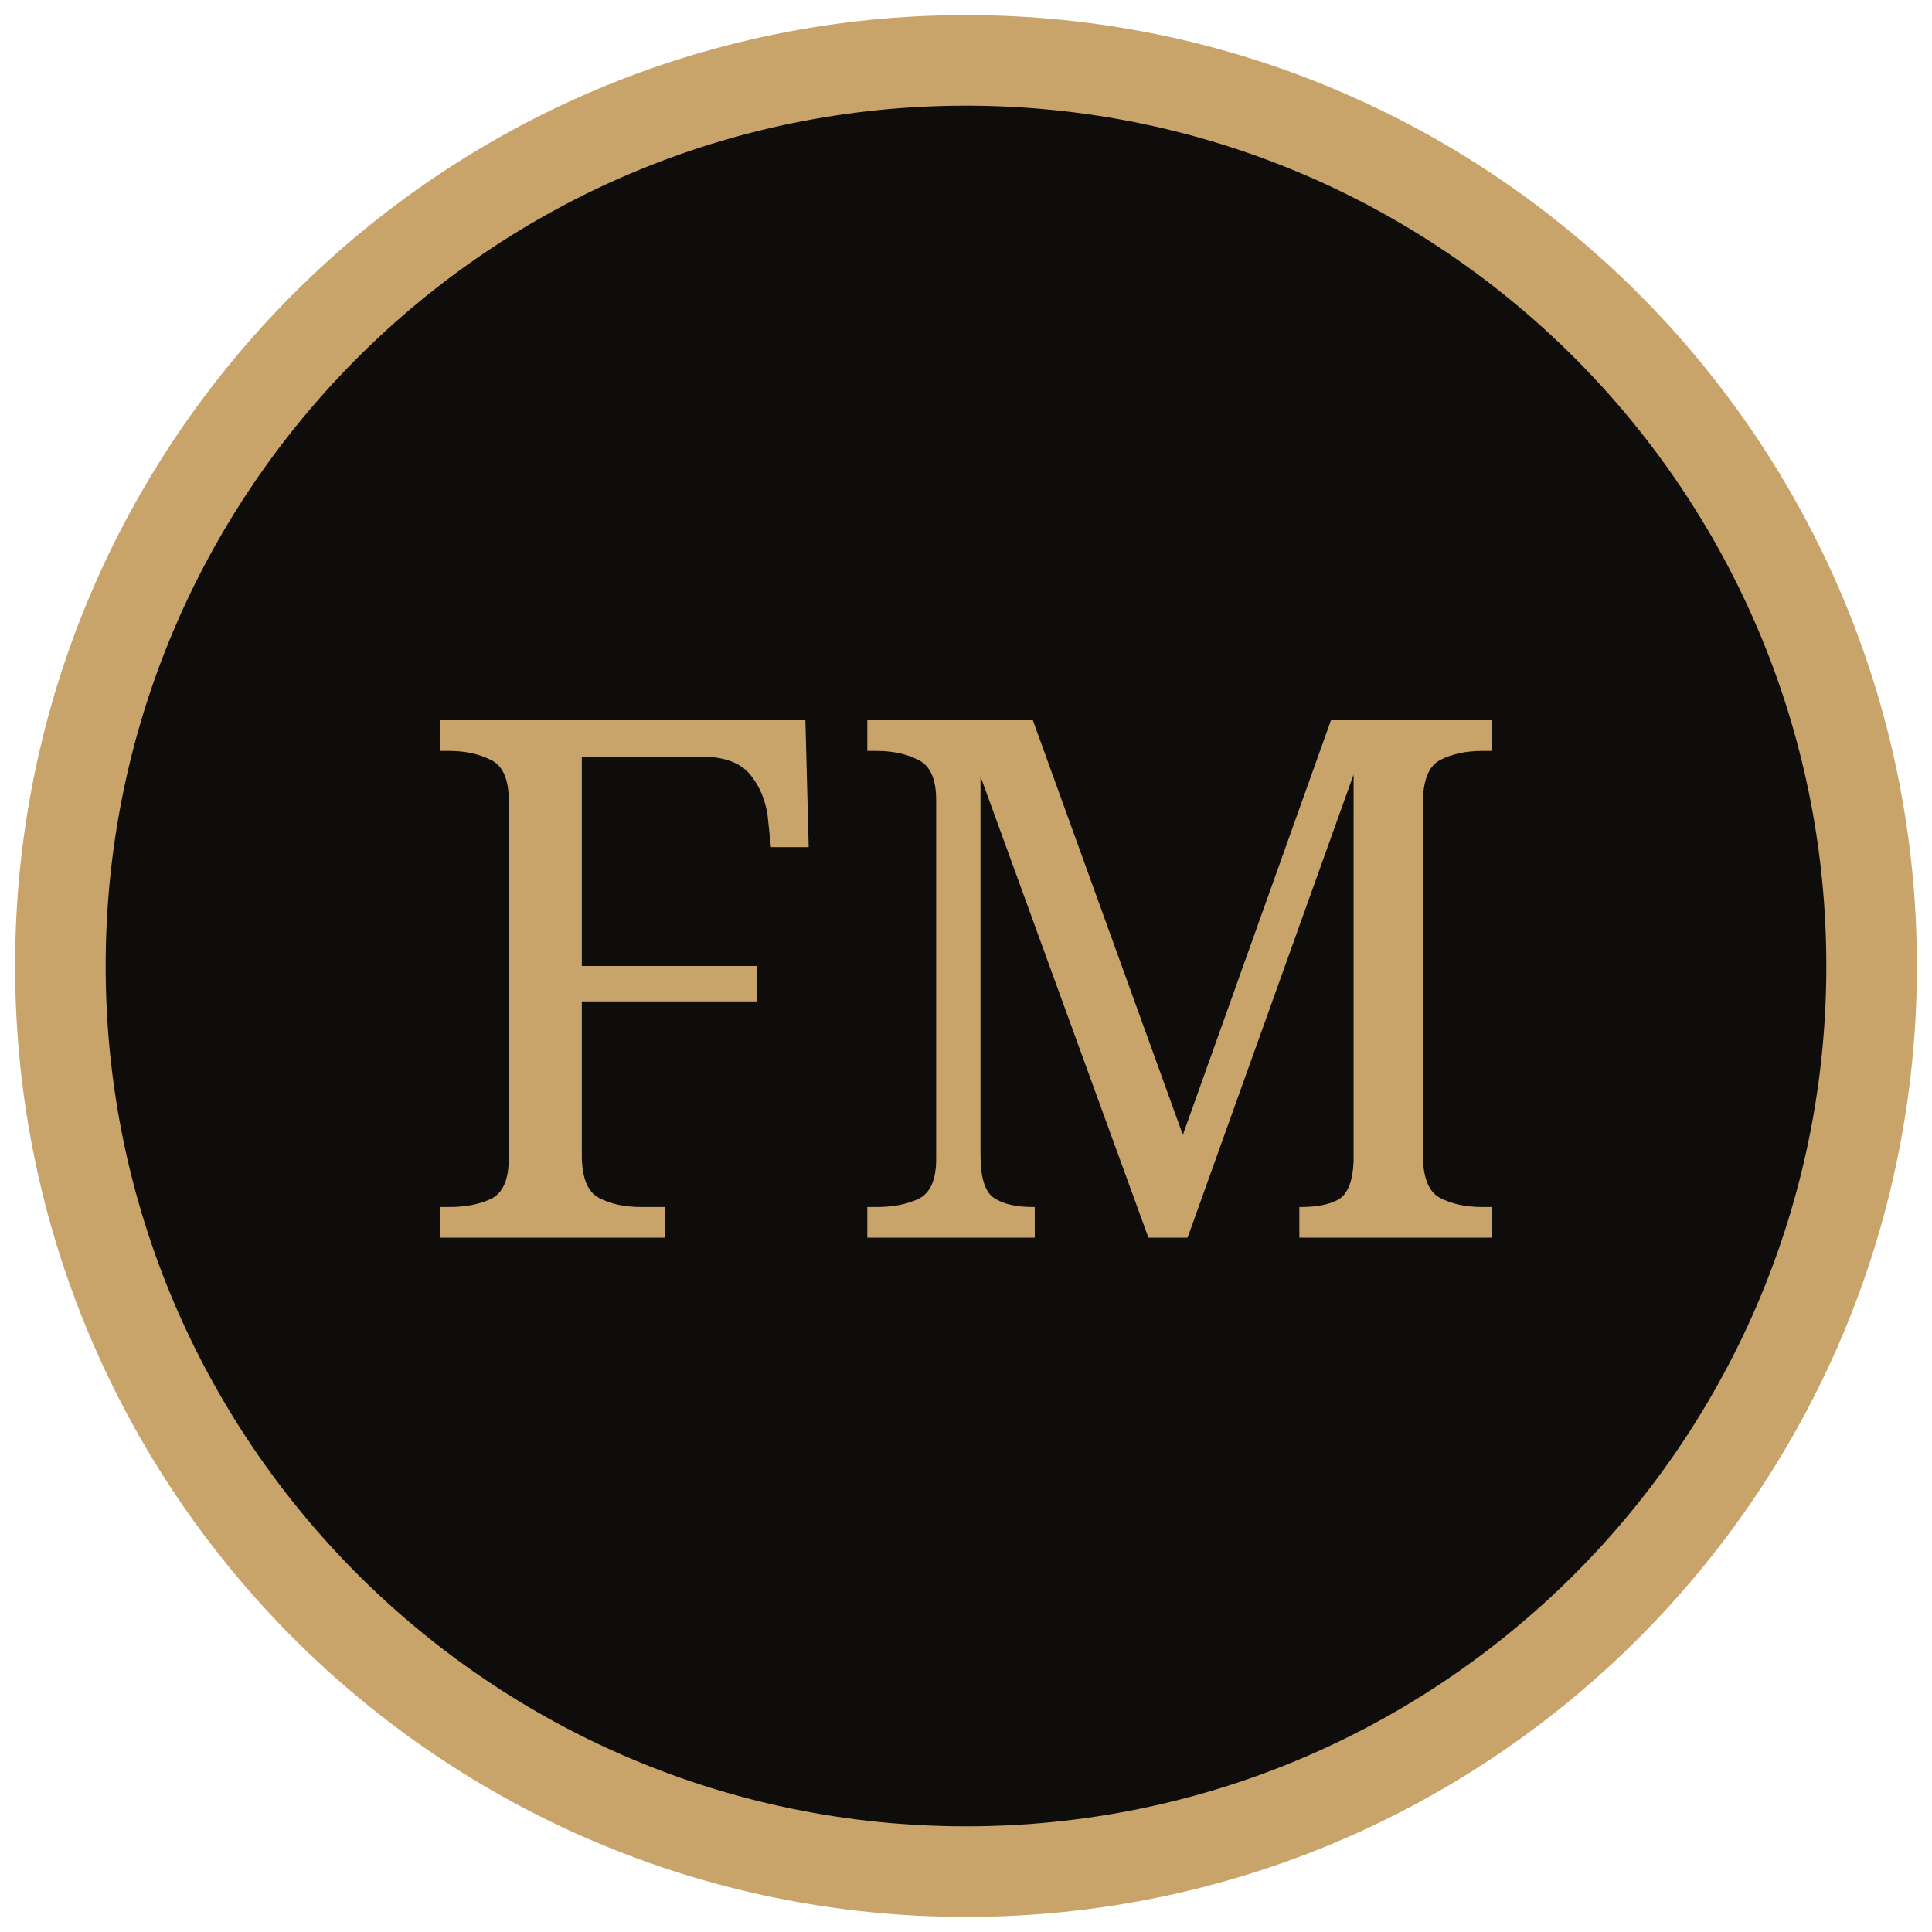
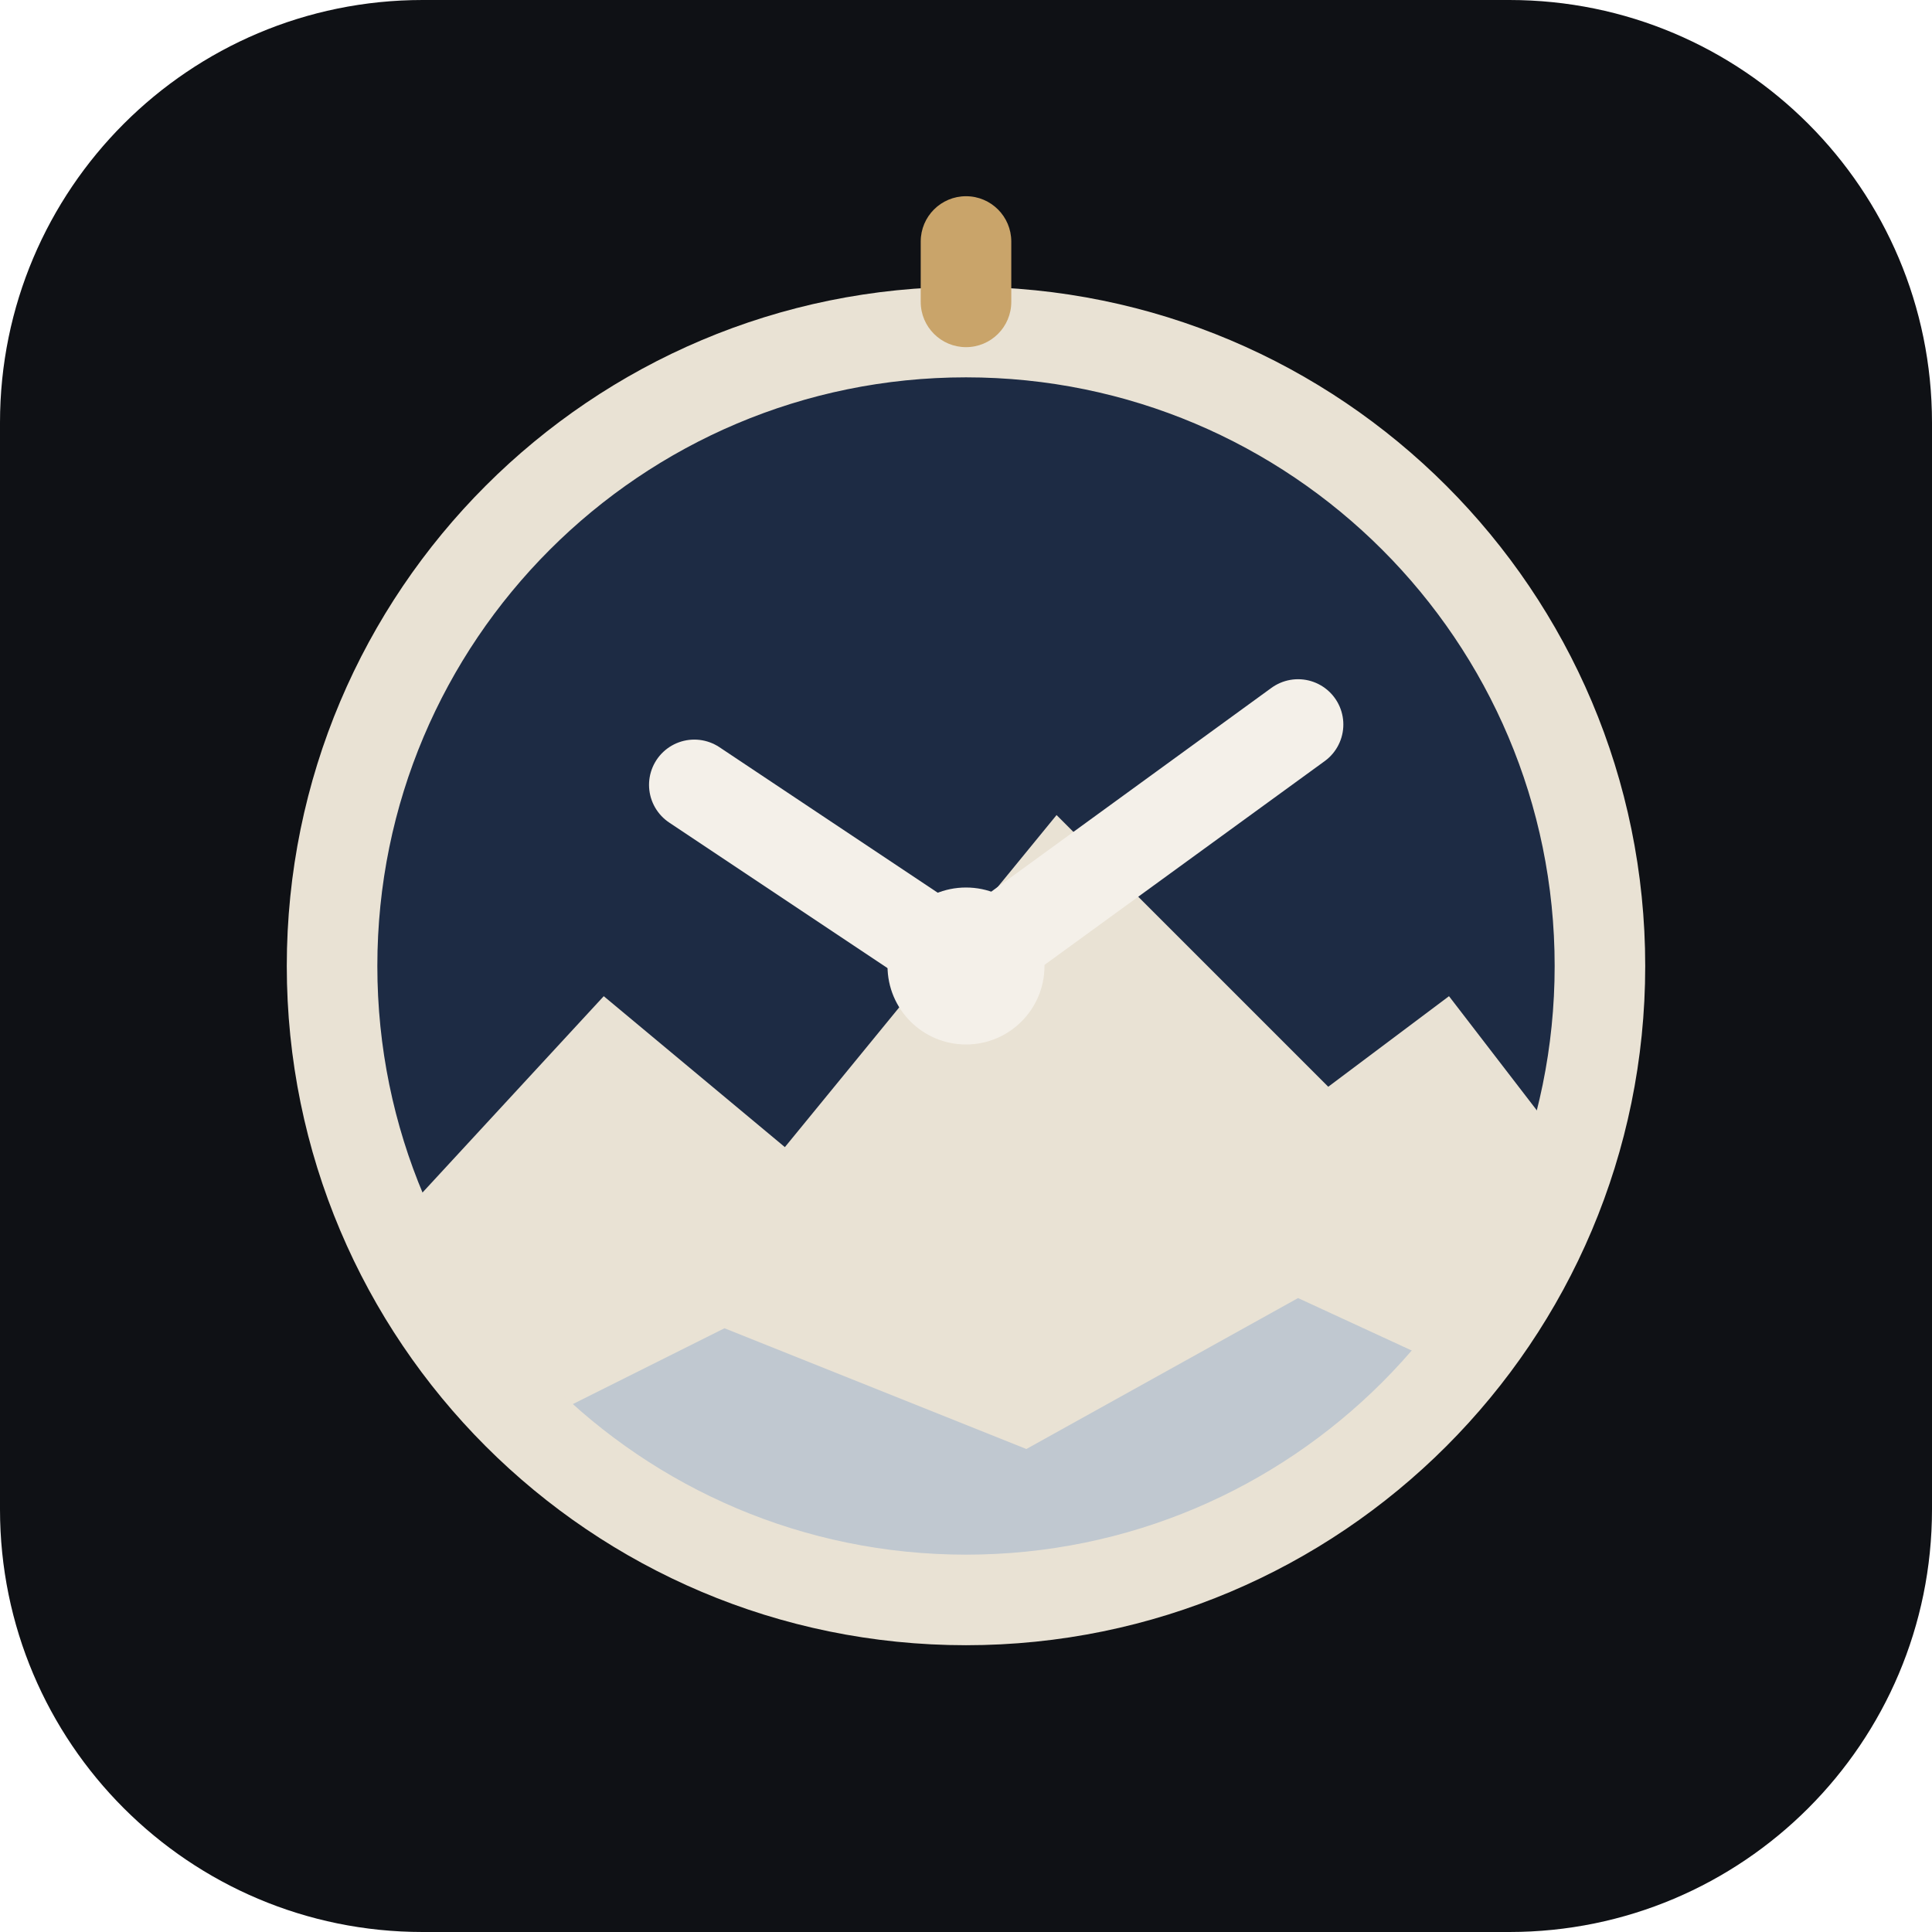
<svg xmlns="http://www.w3.org/2000/svg" viewBox="0 0 64 64">
-   <circle cx="32" cy="32" r="30" fill="#0f0d0b" stroke="#c9a46a" stroke-width="3" />
-   <text x="32" y="41" text-anchor="middle" font-family="Georgia,serif" font-size="24" fill="#c9a46a">FM</text>
+   <defs>
+     <clipPath id="d">
+       <circle cx="32" cy="32" r="20" />
+     </clipPath>
+   </defs>
+   <rect width="64" height="64" rx="14" fill="#0f1115" />
+   <g clip-path="url(#d)">
+     <rect width="64" height="64" fill="#1d2b44" />
+     <path d="M8 46 20 33l6 5 9-11 9 9 4-3 10 13v20H8z" fill="#e9e2d4" />
+     <path d="M8 52 24 44l10 4 9-5 13 6v15H8z" fill="#9fb3cc" opacity=".55" />
+   </g>
+   <circle cx="32" cy="32" r="21" fill="none" stroke="#e9e2d4" stroke-width="3" />
+   <path d="M32 32 23 26M32 32 43 24" stroke="#f4f0e9" stroke-width="3" stroke-linecap="round" />
+   <circle cx="32" cy="32" r="2.6" fill="#f4f0e9" />
+   <rect x="30.5" y="6.5" width="3" height="5" rx="1.5" fill="#c9a46a" />
</svg>
